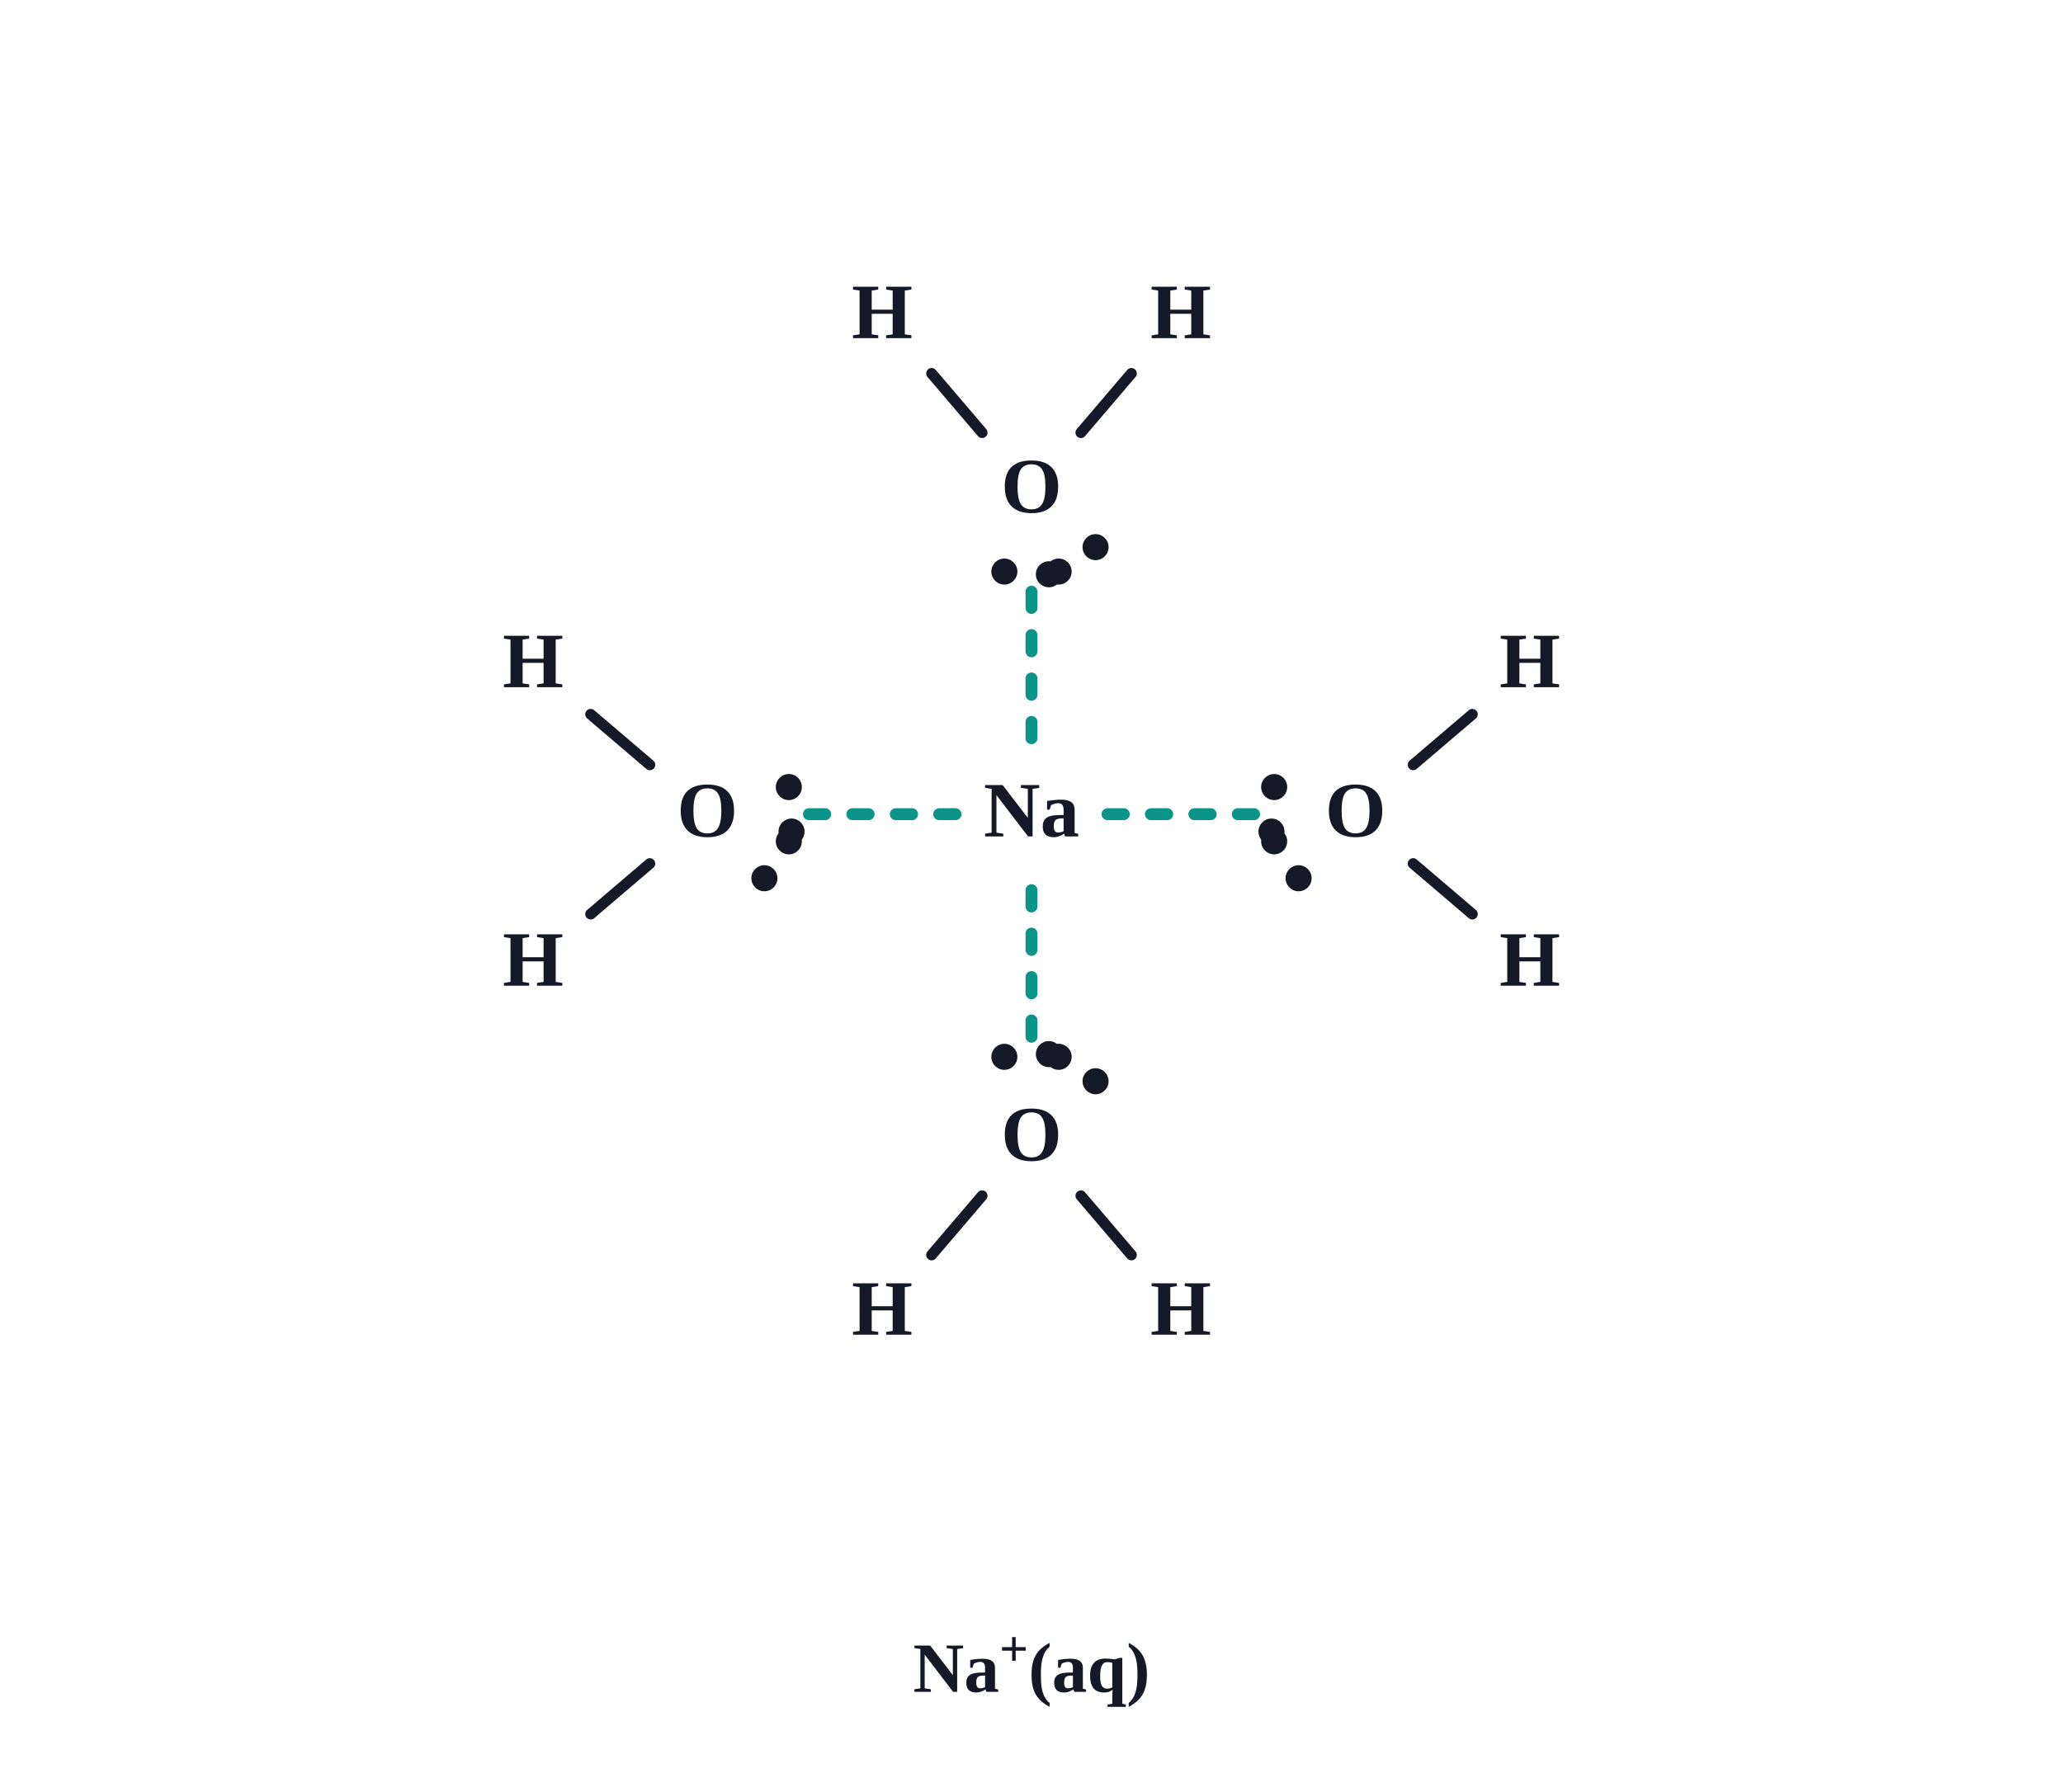
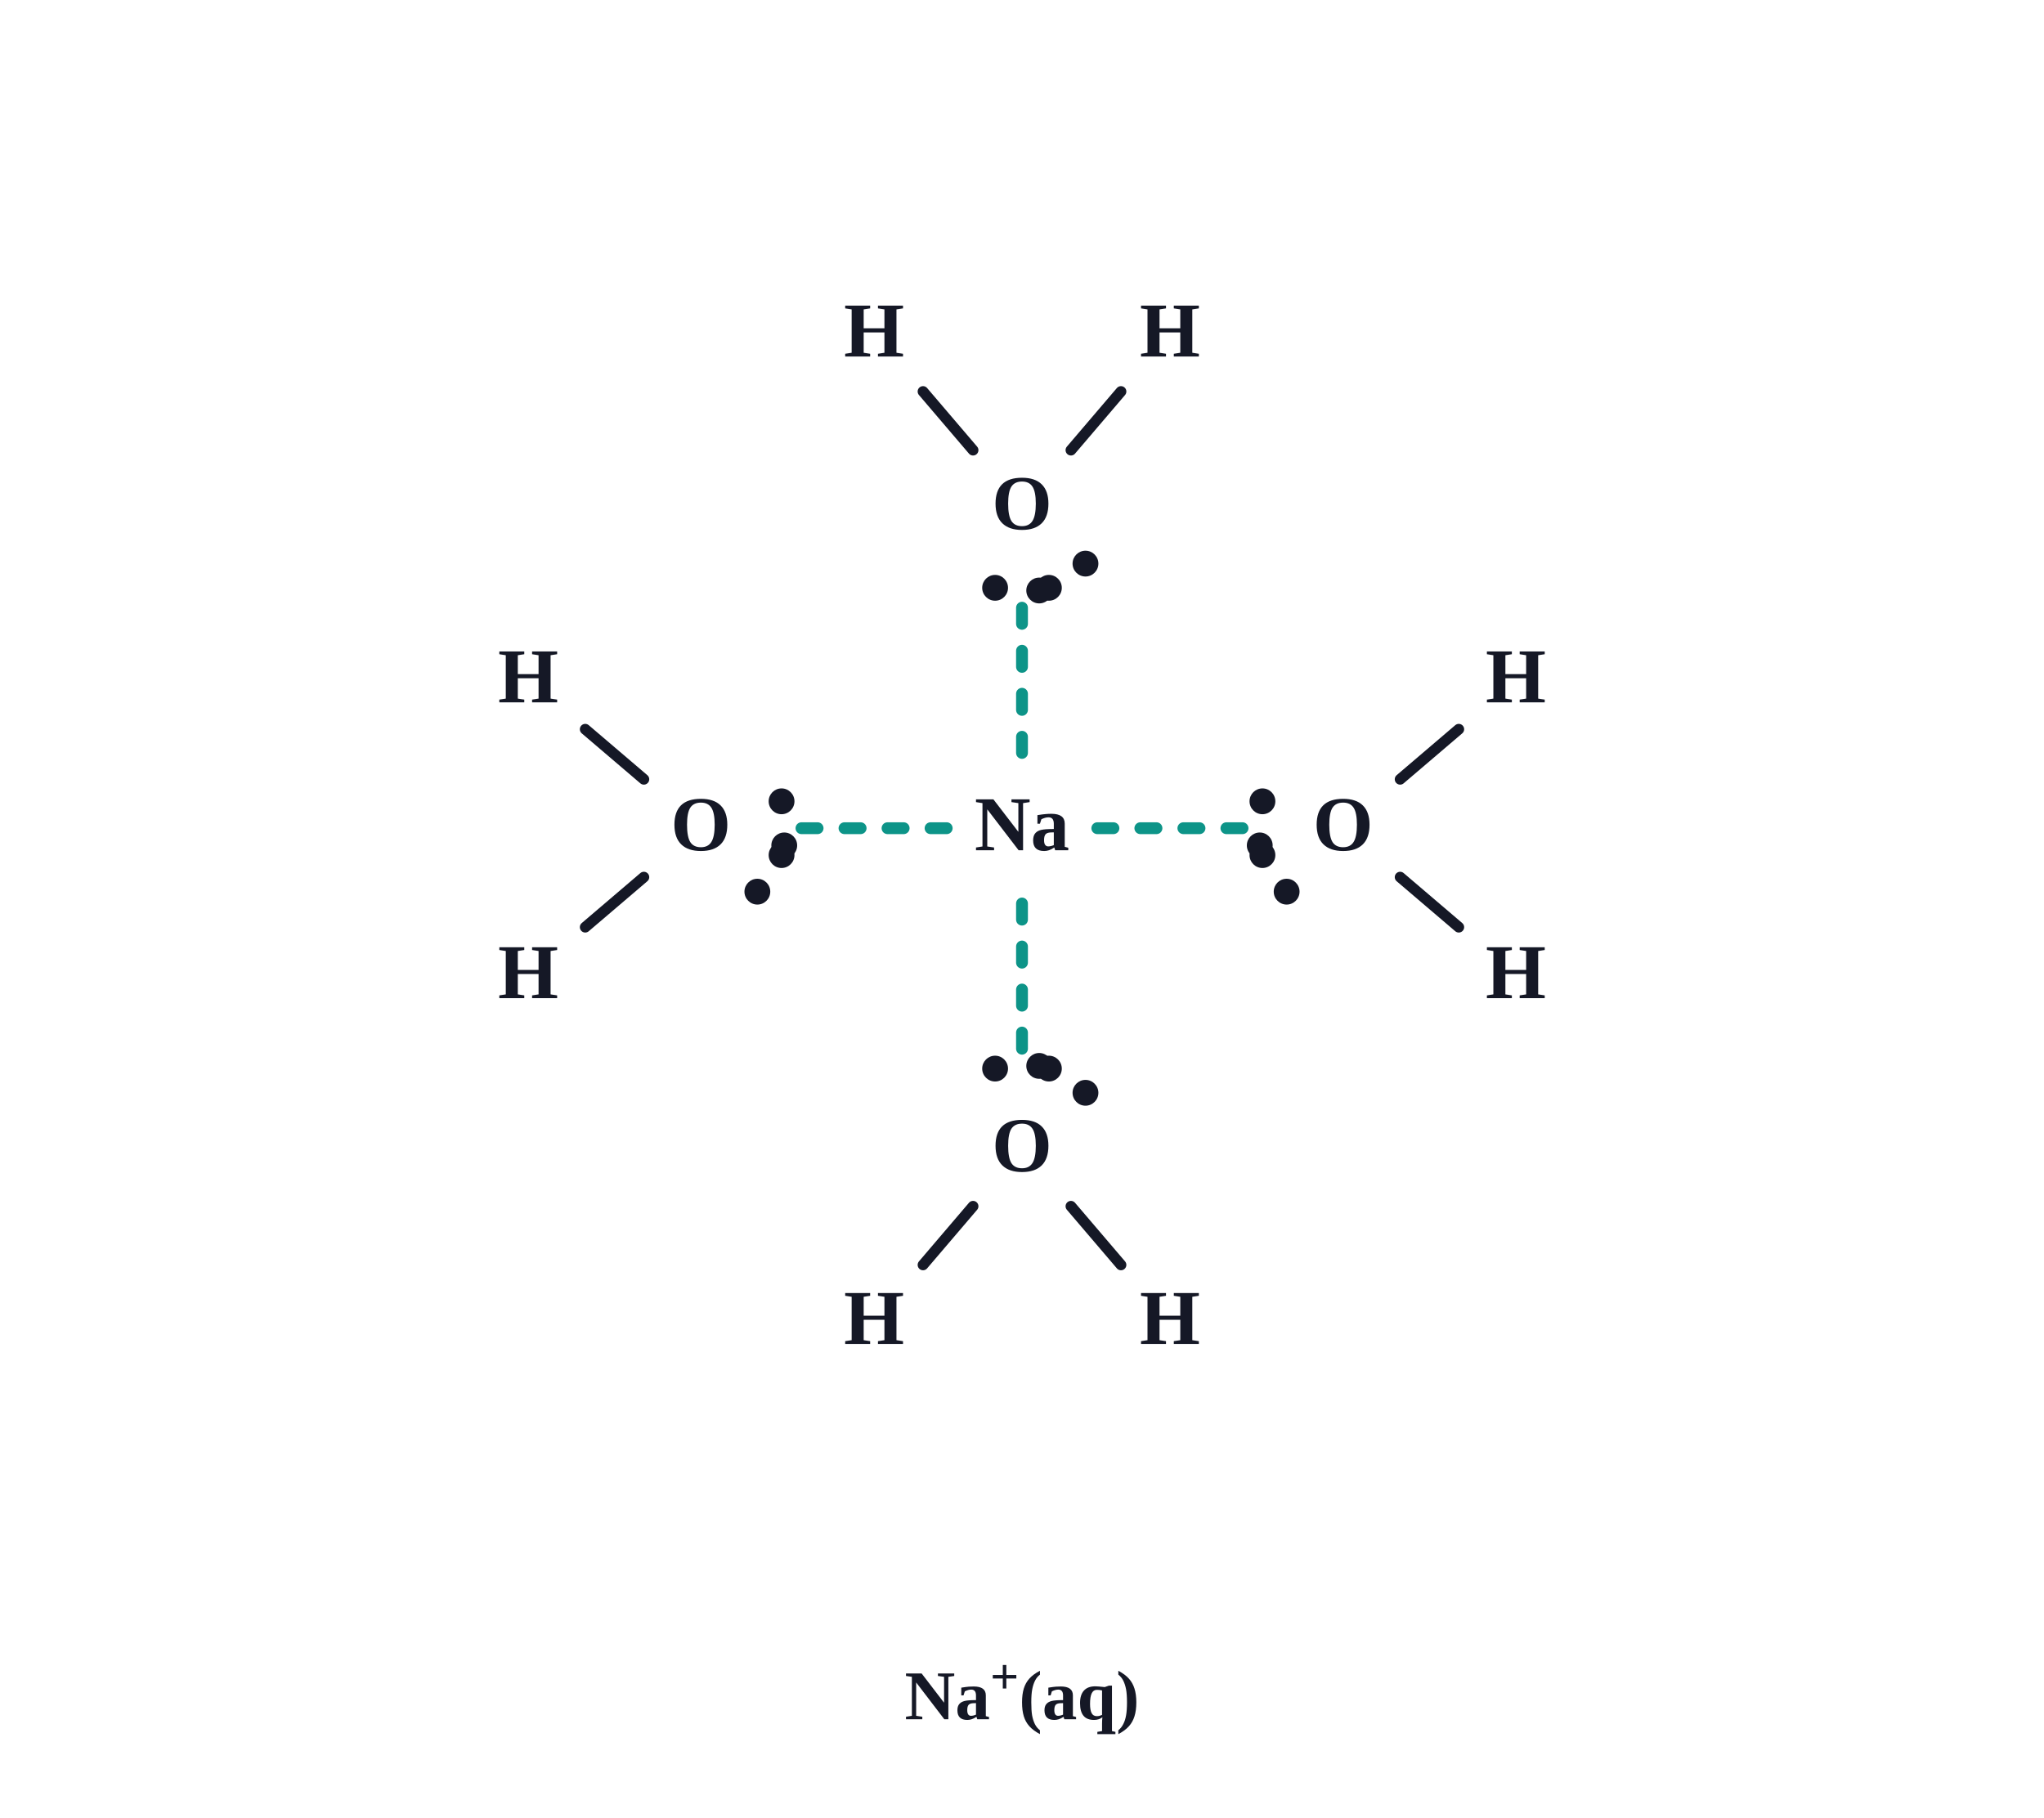
- <svg xmlns="http://www.w3.org/2000/svg" viewBox="0 0 380.0 330.0" width="380.0" height="330.0" role="img" aria-label="A sodium ion at the centre with four water molecules around it, each oxygen facing the ion, joined by dashed ion–dipole attractions." style="color:var(--vx-ink, #151826);font-family:inherit;max-width:100%;height:auto">
-   <path d="M119.7 140.9 L108.8 131.6" stroke="var(--vx-ink, #151826)" stroke-width="2" stroke-linecap="round" fill="none" />
-   <path d="M119.7 159.1 L108.8 168.4" stroke="var(--vx-ink, #151826)" stroke-width="2" stroke-linecap="round" fill="none" />
-   <path d="M260.3 140.9 L271.2 131.6" stroke="var(--vx-ink, #151826)" stroke-width="2" stroke-linecap="round" fill="none" />
-   <path d="M260.3 159.1 L271.2 168.4" stroke="var(--vx-ink, #151826)" stroke-width="2" stroke-linecap="round" fill="none" />
-   <path d="M180.9 79.7 L171.6 68.8" stroke="var(--vx-ink, #151826)" stroke-width="2" stroke-linecap="round" fill="none" />
-   <path d="M199.1 79.7 L208.4 68.8" stroke="var(--vx-ink, #151826)" stroke-width="2" stroke-linecap="round" fill="none" />
-   <path d="M180.9 220.3 L171.6 231.2" stroke="var(--vx-ink, #151826)" stroke-width="2" stroke-linecap="round" fill="none" />
-   <path d="M199.1 220.3 L208.4 231.2" stroke="var(--vx-ink, #151826)" stroke-width="2" stroke-linecap="round" fill="none" />
-   <path d="M176.0 150.0 L144.3 150.0" stroke="var(--vx-a4, #0d9488)" stroke-width="2.2" stroke-linecap="round" stroke-dasharray="3 5" fill="none" />
-   <path d="M204.0 150.0 L235.7 150.0" stroke="var(--vx-a4, #0d9488)" stroke-width="2.2" stroke-linecap="round" stroke-dasharray="3 5" fill="none" />
-   <path d="M190.0 136.0 L190.0 104.3" stroke="var(--vx-a4, #0d9488)" stroke-width="2.2" stroke-linecap="round" stroke-dasharray="3 5" fill="none" />
-   <path d="M190.0 164.0 L190.0 195.7" stroke="var(--vx-a4, #0d9488)" stroke-width="2.2" stroke-linecap="round" stroke-dasharray="3 5" fill="none" />
-   <text x="190.0" y="150.0" font-size="14.45" font-weight="800" text-anchor="middle" dominant-baseline="middle" fill="var(--vx-ink, #151826)">Na</text>
-   <text x="130.3" y="150.0" font-size="14.45" font-weight="800" text-anchor="middle" dominant-baseline="middle" fill="var(--vx-ink, #151826)">O</text>
-   <circle cx="145.3" cy="155.0" r="2.4" fill="var(--vx-ink, #151826)" />
-   <circle cx="145.3" cy="145.0" r="2.4" fill="var(--vx-ink, #151826)" />
-   <circle cx="140.8" cy="161.8" r="2.4" fill="var(--vx-ink, #151826)" />
-   <circle cx="145.8" cy="153.2" r="2.4" fill="var(--vx-ink, #151826)" />
-   <text x="98.2" y="122.5" font-size="14.45" font-weight="800" text-anchor="middle" dominant-baseline="middle" fill="var(--vx-ink, #151826)">H</text>
-   <text x="98.2" y="177.5" font-size="14.45" font-weight="800" text-anchor="middle" dominant-baseline="middle" fill="var(--vx-ink, #151826)">H</text>
-   <text x="249.7" y="150.0" font-size="14.45" font-weight="800" text-anchor="middle" dominant-baseline="middle" fill="var(--vx-ink, #151826)">O</text>
-   <circle cx="234.7" cy="145.0" r="2.4" fill="var(--vx-ink, #151826)" />
-   <circle cx="234.7" cy="155.0" r="2.4" fill="var(--vx-ink, #151826)" />
-   <circle cx="234.2" cy="153.2" r="2.4" fill="var(--vx-ink, #151826)" />
-   <circle cx="239.2" cy="161.8" r="2.4" fill="var(--vx-ink, #151826)" />
-   <text x="281.8" y="122.5" font-size="14.45" font-weight="800" text-anchor="middle" dominant-baseline="middle" fill="var(--vx-ink, #151826)">H</text>
-   <text x="281.8" y="177.5" font-size="14.45" font-weight="800" text-anchor="middle" dominant-baseline="middle" fill="var(--vx-ink, #151826)">H</text>
-   <text x="190.0" y="90.3" font-size="14.45" font-weight="800" text-anchor="middle" dominant-baseline="middle" fill="var(--vx-ink, #151826)">O</text>
-   <circle cx="185.0" cy="105.3" r="2.4" fill="var(--vx-ink, #151826)" />
-   <circle cx="195.0" cy="105.3" r="2.4" fill="var(--vx-ink, #151826)" />
-   <circle cx="193.2" cy="105.8" r="2.4" fill="var(--vx-ink, #151826)" />
-   <circle cx="201.8" cy="100.8" r="2.4" fill="var(--vx-ink, #151826)" />
-   <text x="162.5" y="58.2" font-size="14.45" font-weight="800" text-anchor="middle" dominant-baseline="middle" fill="var(--vx-ink, #151826)">H</text>
-   <text x="217.5" y="58.2" font-size="14.45" font-weight="800" text-anchor="middle" dominant-baseline="middle" fill="var(--vx-ink, #151826)">H</text>
-   <text x="190.0" y="209.7" font-size="14.45" font-weight="800" text-anchor="middle" dominant-baseline="middle" fill="var(--vx-ink, #151826)">O</text>
-   <circle cx="195.0" cy="194.7" r="2.4" fill="var(--vx-ink, #151826)" />
-   <circle cx="185.0" cy="194.7" r="2.4" fill="var(--vx-ink, #151826)" />
-   <circle cx="201.8" cy="199.2" r="2.4" fill="var(--vx-ink, #151826)" />
-   <circle cx="193.2" cy="194.2" r="2.4" fill="var(--vx-ink, #151826)" />
-   <text x="162.5" y="241.8" font-size="14.45" font-weight="800" text-anchor="middle" dominant-baseline="middle" fill="var(--vx-ink, #151826)">H</text>
-   <text x="217.5" y="241.8" font-size="14.45" font-weight="800" text-anchor="middle" dominant-baseline="middle" fill="var(--vx-ink, #151826)">H</text>
-   <text x="190.0" y="308.0" font-size="13" font-weight="700" text-anchor="middle" dominant-baseline="middle" fill="var(--vx-ink, #151826)">Na<tspan baseline-shift="super" font-size="9.4">+</tspan>(aq)</text>
+ <svg xmlns="http://www.w3.org/2000/svg" viewBox="0 0 380.0 338.0" width="380.0" height="338.0" role="img" aria-label="A sodium ion at the centre with four water molecules around it, each oxygen facing the ion, joined by dashed ion–dipole attractions." style="color:var(--vx-ink, #151826);font-family:inherit;max-width:100%;height:auto">
+   <path d="M119.7 144.9 L108.8 135.6" stroke="var(--vx-ink, #151826)" stroke-width="2" stroke-linecap="round" fill="none" />
+   <path d="M119.7 163.1 L108.8 172.4" stroke="var(--vx-ink, #151826)" stroke-width="2" stroke-linecap="round" fill="none" />
+   <path d="M260.3 144.9 L271.2 135.6" stroke="var(--vx-ink, #151826)" stroke-width="2" stroke-linecap="round" fill="none" />
+   <path d="M260.3 163.1 L271.2 172.4" stroke="var(--vx-ink, #151826)" stroke-width="2" stroke-linecap="round" fill="none" />
+   <path d="M180.9 83.7 L171.6 72.8" stroke="var(--vx-ink, #151826)" stroke-width="2" stroke-linecap="round" fill="none" />
+   <path d="M199.1 83.7 L208.4 72.8" stroke="var(--vx-ink, #151826)" stroke-width="2" stroke-linecap="round" fill="none" />
+   <path d="M180.9 224.3 L171.6 235.2" stroke="var(--vx-ink, #151826)" stroke-width="2" stroke-linecap="round" fill="none" />
+   <path d="M199.1 224.3 L208.4 235.2" stroke="var(--vx-ink, #151826)" stroke-width="2" stroke-linecap="round" fill="none" />
+   <path d="M176.0 154.0 L144.3 154.0" stroke="var(--vx-a4, #0d9488)" stroke-width="2.2" stroke-linecap="round" stroke-dasharray="3 5" fill="none" />
+   <path d="M204.0 154.0 L235.7 154.0" stroke="var(--vx-a4, #0d9488)" stroke-width="2.2" stroke-linecap="round" stroke-dasharray="3 5" fill="none" />
+   <path d="M190.0 140.0 L190.0 108.3" stroke="var(--vx-a4, #0d9488)" stroke-width="2.2" stroke-linecap="round" stroke-dasharray="3 5" fill="none" />
+   <path d="M190.0 168.0 L190.0 199.7" stroke="var(--vx-a4, #0d9488)" stroke-width="2.2" stroke-linecap="round" stroke-dasharray="3 5" fill="none" />
+   <text x="190.0" y="154.0" font-size="14.45" font-weight="800" text-anchor="middle" dominant-baseline="middle" fill="var(--vx-ink, #151826)">Na</text>
+   <text x="130.3" y="154.0" font-size="14.45" font-weight="800" text-anchor="middle" dominant-baseline="middle" fill="var(--vx-ink, #151826)">O</text>
+   <circle cx="145.3" cy="159.0" r="2.4" fill="var(--vx-ink, #151826)" />
+   <circle cx="145.3" cy="149.0" r="2.4" fill="var(--vx-ink, #151826)" />
+   <circle cx="140.8" cy="165.8" r="2.4" fill="var(--vx-ink, #151826)" />
+   <circle cx="145.8" cy="157.2" r="2.4" fill="var(--vx-ink, #151826)" />
+   <text x="98.2" y="126.5" font-size="14.45" font-weight="800" text-anchor="middle" dominant-baseline="middle" fill="var(--vx-ink, #151826)">H</text>
+   <text x="98.2" y="181.5" font-size="14.45" font-weight="800" text-anchor="middle" dominant-baseline="middle" fill="var(--vx-ink, #151826)">H</text>
+   <text x="249.7" y="154.0" font-size="14.45" font-weight="800" text-anchor="middle" dominant-baseline="middle" fill="var(--vx-ink, #151826)">O</text>
+   <circle cx="234.7" cy="149.0" r="2.4" fill="var(--vx-ink, #151826)" />
+   <circle cx="234.7" cy="159.0" r="2.4" fill="var(--vx-ink, #151826)" />
+   <circle cx="234.2" cy="157.2" r="2.4" fill="var(--vx-ink, #151826)" />
+   <circle cx="239.2" cy="165.8" r="2.4" fill="var(--vx-ink, #151826)" />
+   <text x="281.8" y="126.5" font-size="14.45" font-weight="800" text-anchor="middle" dominant-baseline="middle" fill="var(--vx-ink, #151826)">H</text>
+   <text x="281.8" y="181.5" font-size="14.45" font-weight="800" text-anchor="middle" dominant-baseline="middle" fill="var(--vx-ink, #151826)">H</text>
+   <text x="190.0" y="94.3" font-size="14.45" font-weight="800" text-anchor="middle" dominant-baseline="middle" fill="var(--vx-ink, #151826)">O</text>
+   <circle cx="185.0" cy="109.3" r="2.4" fill="var(--vx-ink, #151826)" />
+   <circle cx="195.0" cy="109.3" r="2.4" fill="var(--vx-ink, #151826)" />
+   <circle cx="193.2" cy="109.8" r="2.4" fill="var(--vx-ink, #151826)" />
+   <circle cx="201.8" cy="104.8" r="2.4" fill="var(--vx-ink, #151826)" />
+   <text x="162.5" y="62.2" font-size="14.45" font-weight="800" text-anchor="middle" dominant-baseline="middle" fill="var(--vx-ink, #151826)">H</text>
+   <text x="217.5" y="62.2" font-size="14.45" font-weight="800" text-anchor="middle" dominant-baseline="middle" fill="var(--vx-ink, #151826)">H</text>
+   <text x="190.0" y="213.7" font-size="14.45" font-weight="800" text-anchor="middle" dominant-baseline="middle" fill="var(--vx-ink, #151826)">O</text>
+   <circle cx="195.0" cy="198.7" r="2.4" fill="var(--vx-ink, #151826)" />
+   <circle cx="185.0" cy="198.7" r="2.4" fill="var(--vx-ink, #151826)" />
+   <circle cx="201.8" cy="203.2" r="2.4" fill="var(--vx-ink, #151826)" />
+   <circle cx="193.2" cy="198.2" r="2.4" fill="var(--vx-ink, #151826)" />
+   <text x="162.5" y="245.8" font-size="14.45" font-weight="800" text-anchor="middle" dominant-baseline="middle" fill="var(--vx-ink, #151826)">H</text>
+   <text x="217.5" y="245.8" font-size="14.45" font-weight="800" text-anchor="middle" dominant-baseline="middle" fill="var(--vx-ink, #151826)">H</text>
+   <text x="190.0" y="316.0" font-size="13" font-weight="700" text-anchor="middle" dominant-baseline="middle" fill="var(--vx-ink, #151826)">Na<tspan baseline-shift="super" font-size="9.4">+</tspan>(aq)</text>
</svg>
